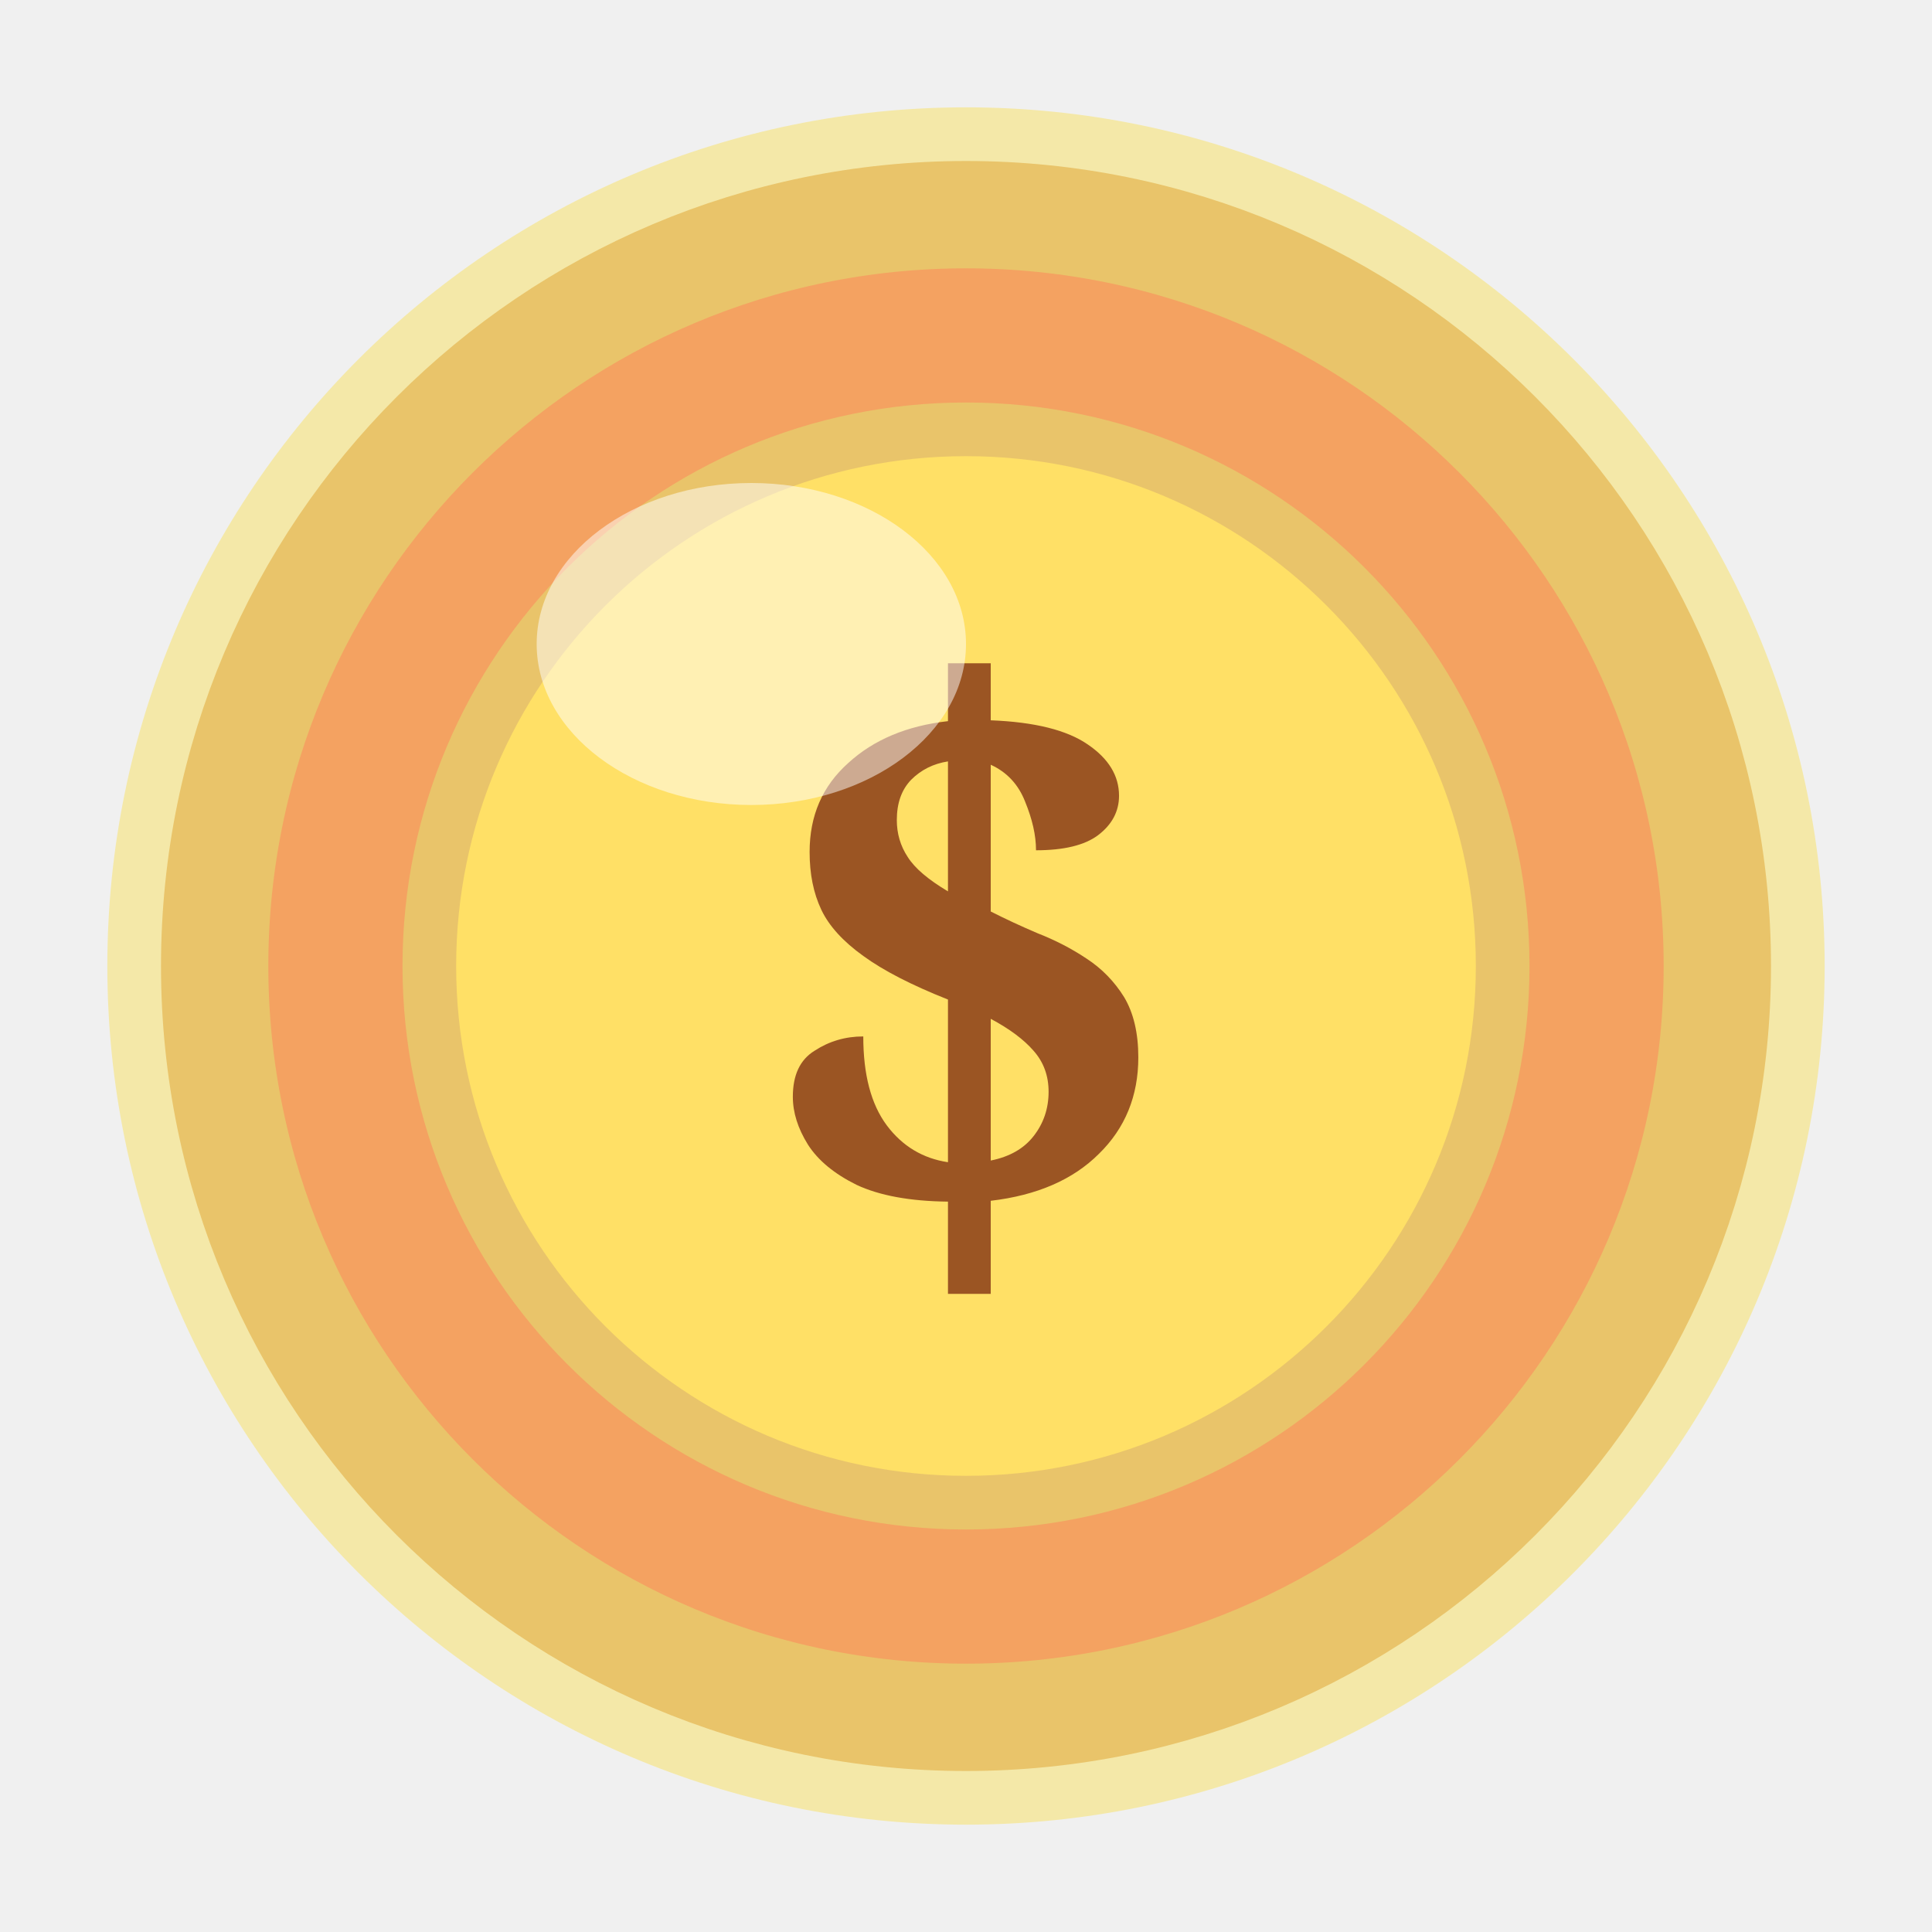
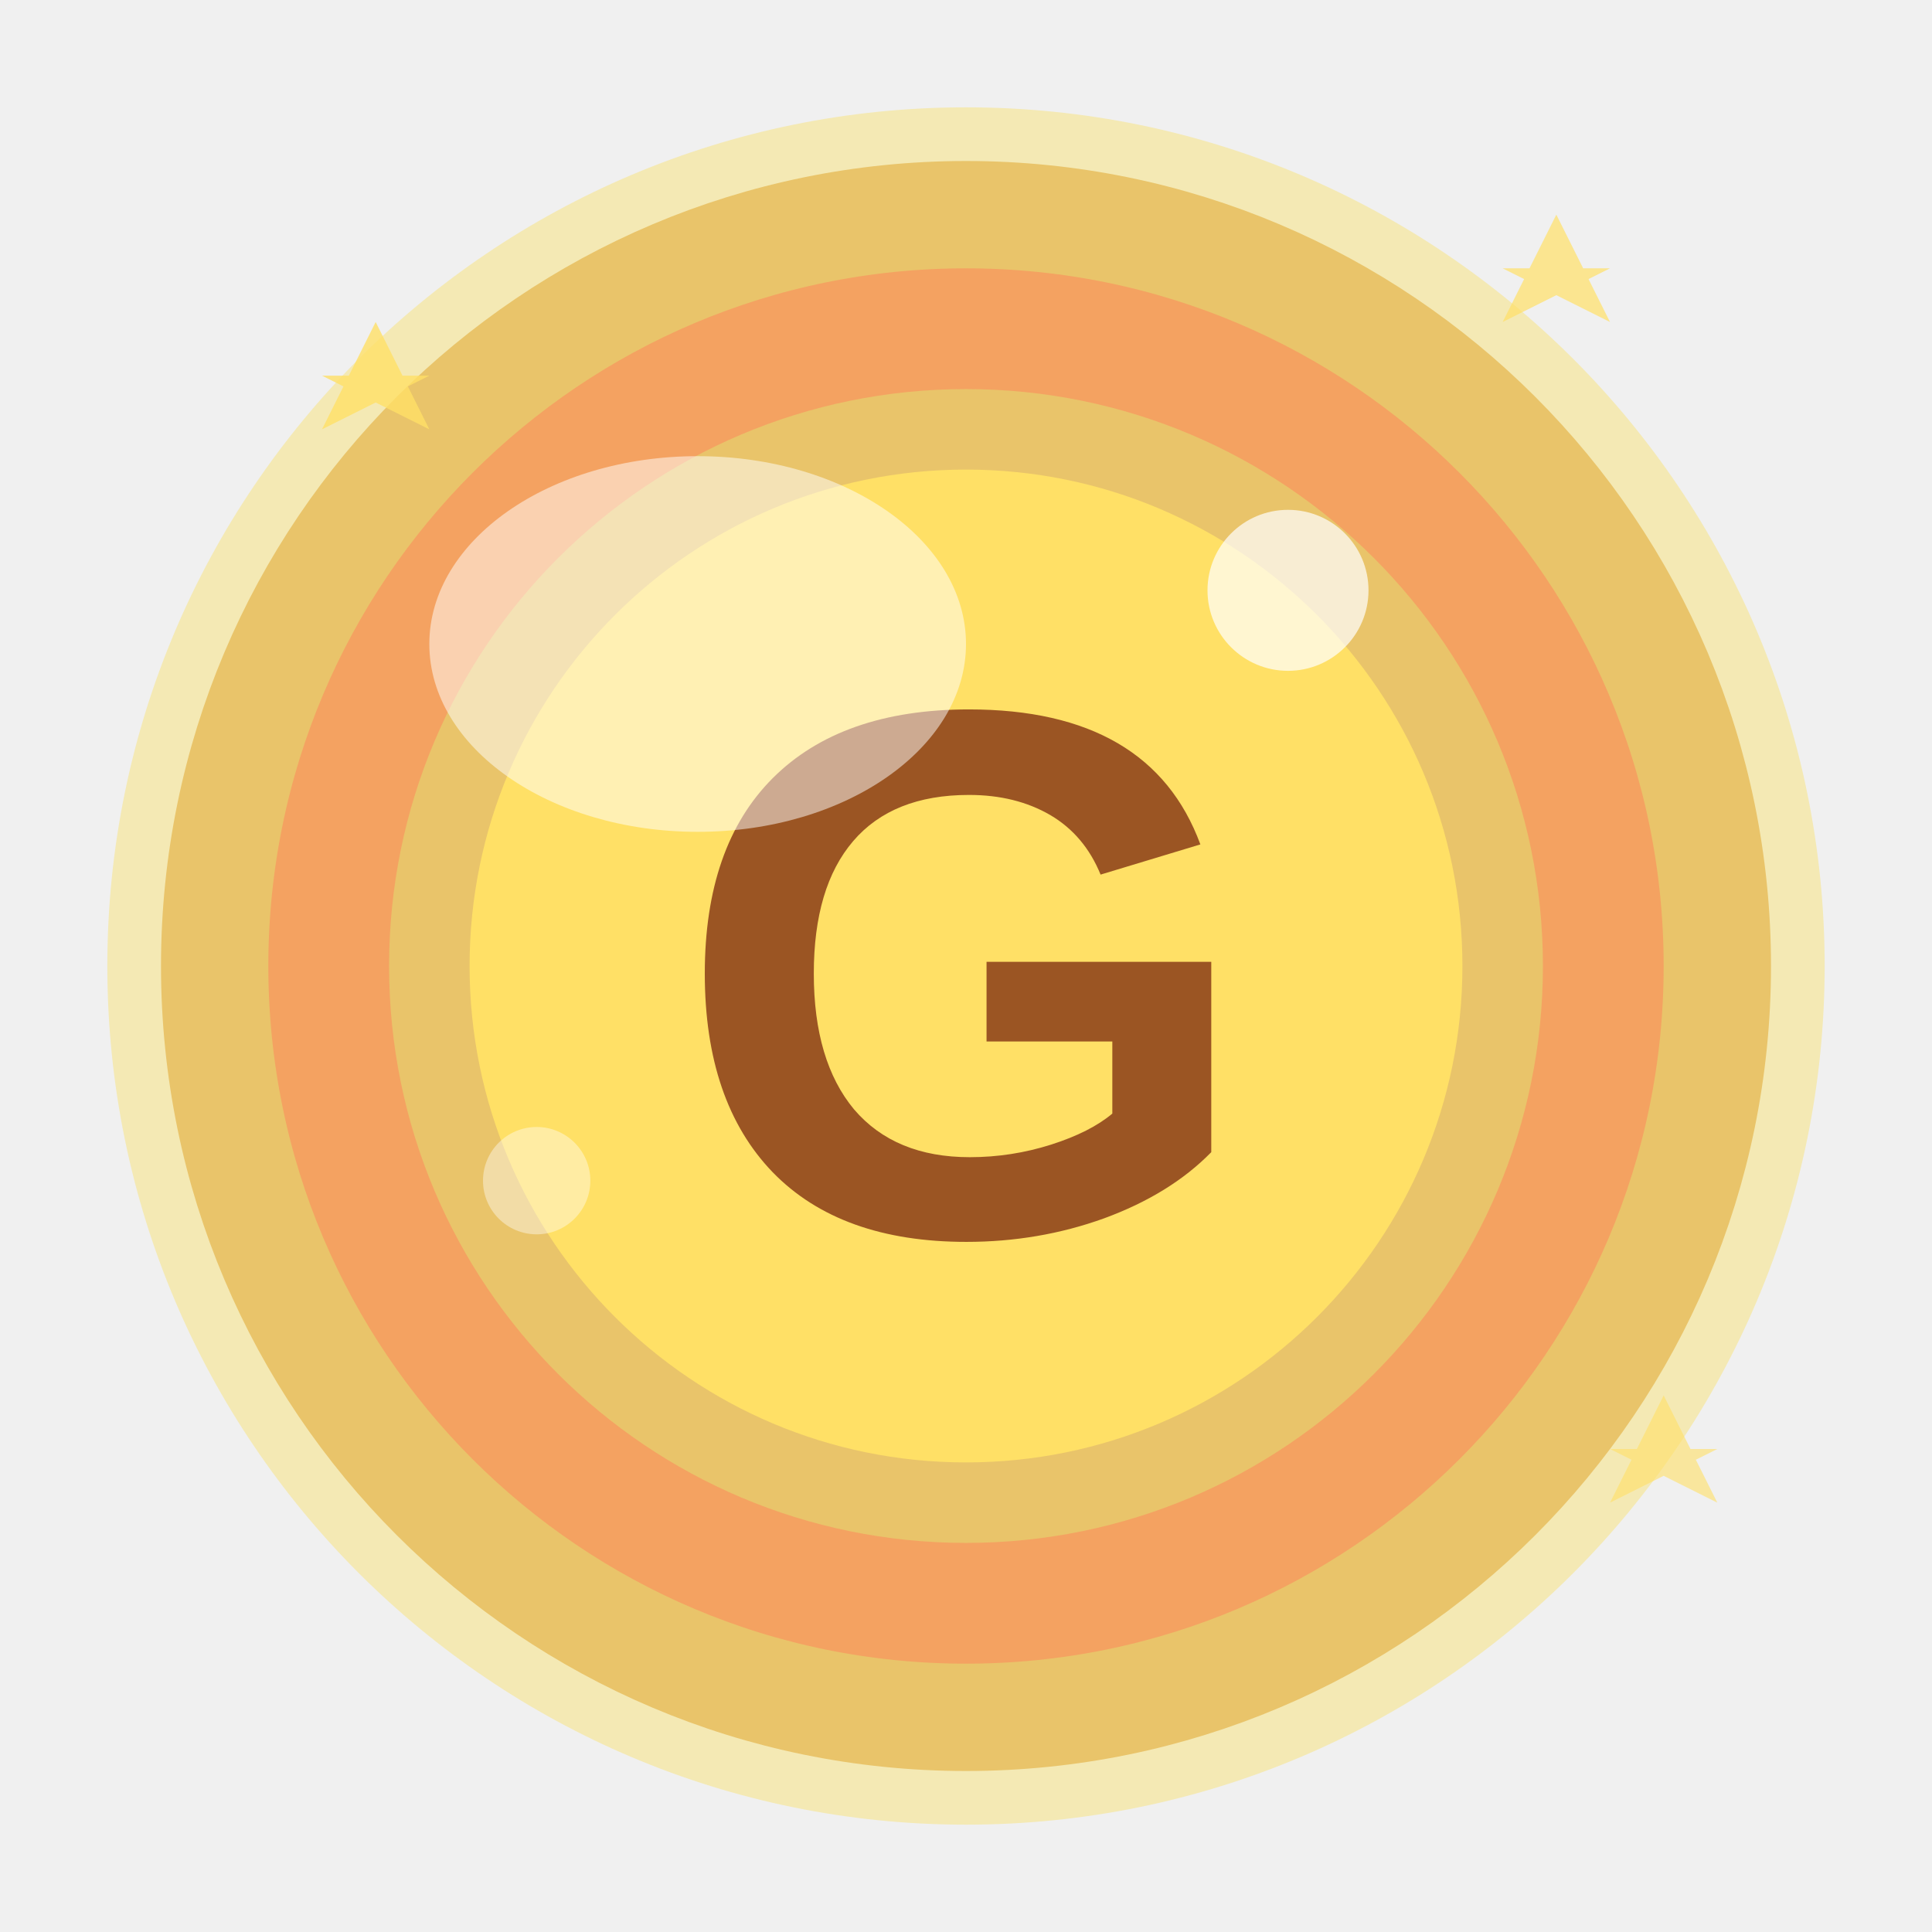
<svg xmlns="http://www.w3.org/2000/svg" width="36" height="36" viewBox="0 0 36 36">
-   <circle cx="18" cy="18" r="16" fill="rgba(255,215,0,0.3)" />
+   <circle cx="18" cy="18" r="16" fill="rgba(255,215,0,0.25)" />
  <circle cx="18" cy="18" r="14" fill="#F4A261" stroke="#e9c46a" stroke-width="2" />
-   <circle cx="18" cy="18" r="10" fill="#FFE066" stroke="#e9c46a" stroke-width="1" />
-   <text x="18" y="23" text-anchor="middle" font-size="14" font-weight="bold" fill="#9B5523" font-family="serif">$</text>
-   <ellipse cx="14" cy="12" rx="4" ry="3" fill="rgba(255,255,255,0.5)" />
+   <circle cx="18" cy="18" r="10" fill="#FFE066" stroke="#e9c46a" stroke-width="1.5" />
+   <text x="18" y="23" text-anchor="middle" font-size="14" font-weight="bold" fill="#9B5523" font-family="Arial,sans-serif">G</text>
+   <polygon points="6,8 7,6 8,8 6,7 8,7" fill="#FFE066" opacity="0.8" />
+   <polygon points="28,6 29,4 30,6 28,5 30,5" fill="#FFE066" opacity="0.7" />
+   <polygon points="30,28 31,26 32,28 30,27 32,27" fill="#FFE066" opacity="0.6" />
+   <ellipse cx="13" cy="12" rx="5" ry="3.5" fill="rgba(255,255,255,0.5)" />
+   <circle cx="24" cy="11" r="1.5" fill="white" opacity="0.7" />
+   <circle cx="10" cy="22" r="1" fill="white" opacity="0.4" />
</svg>
